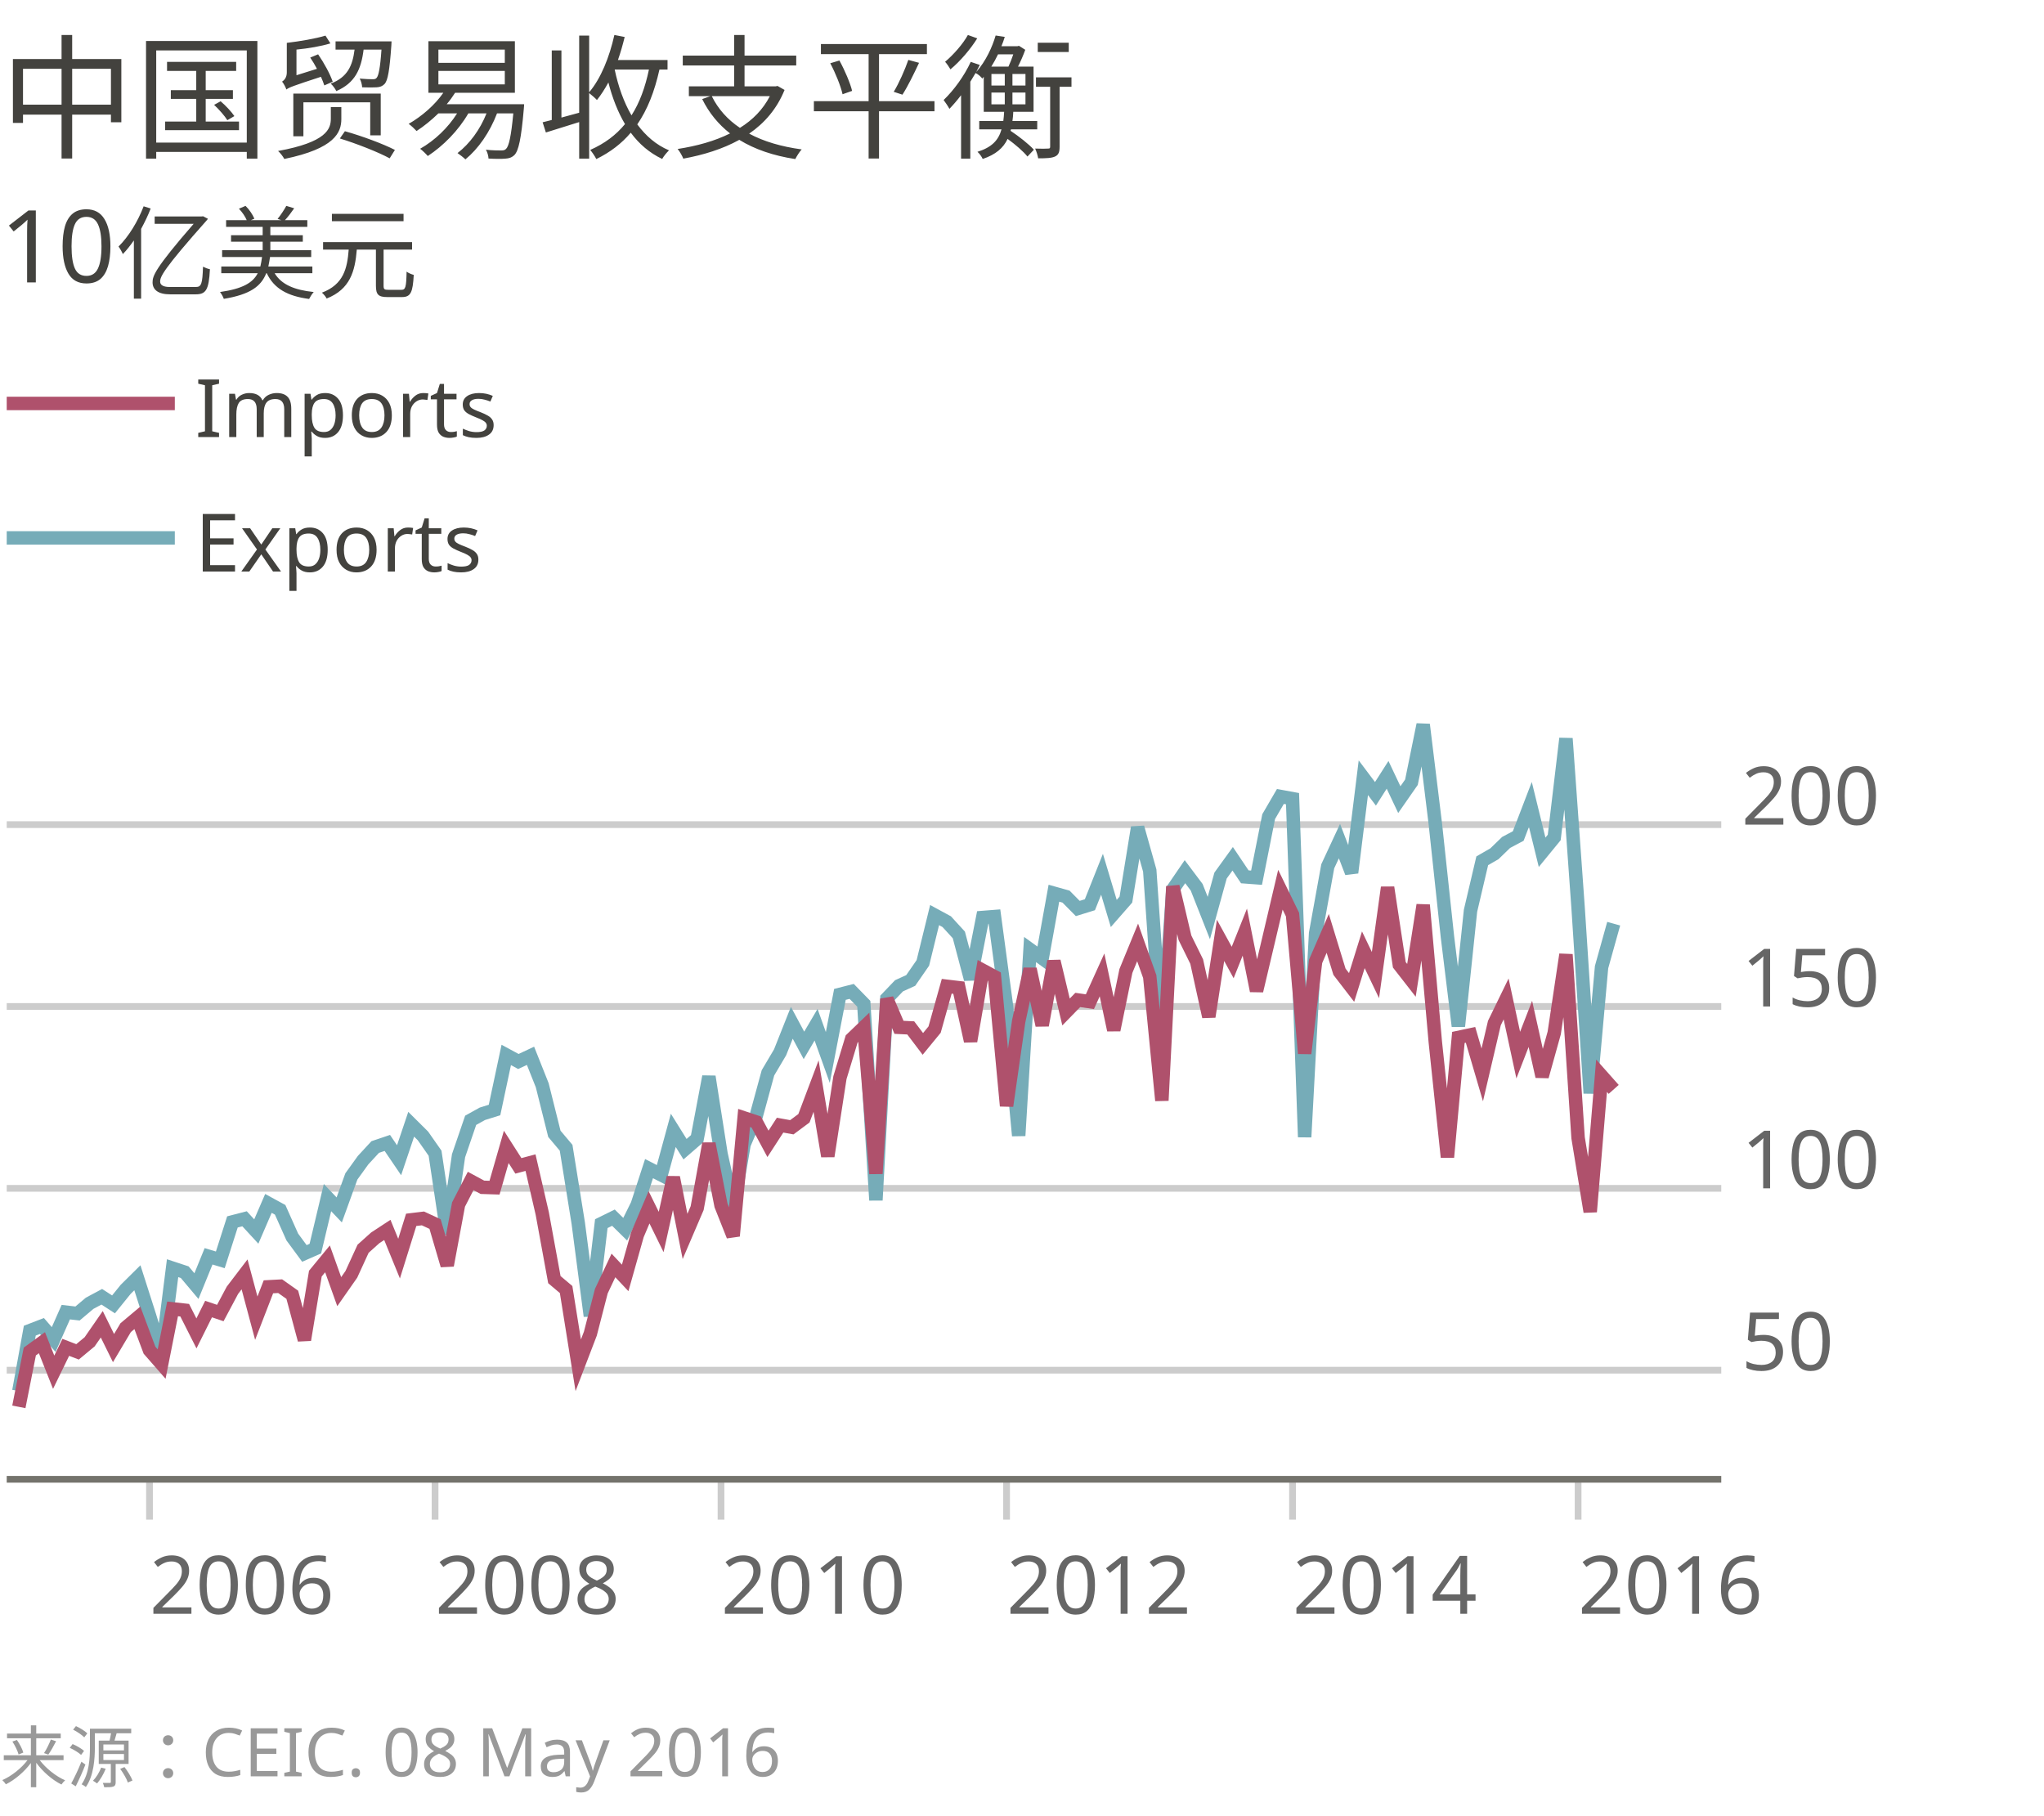
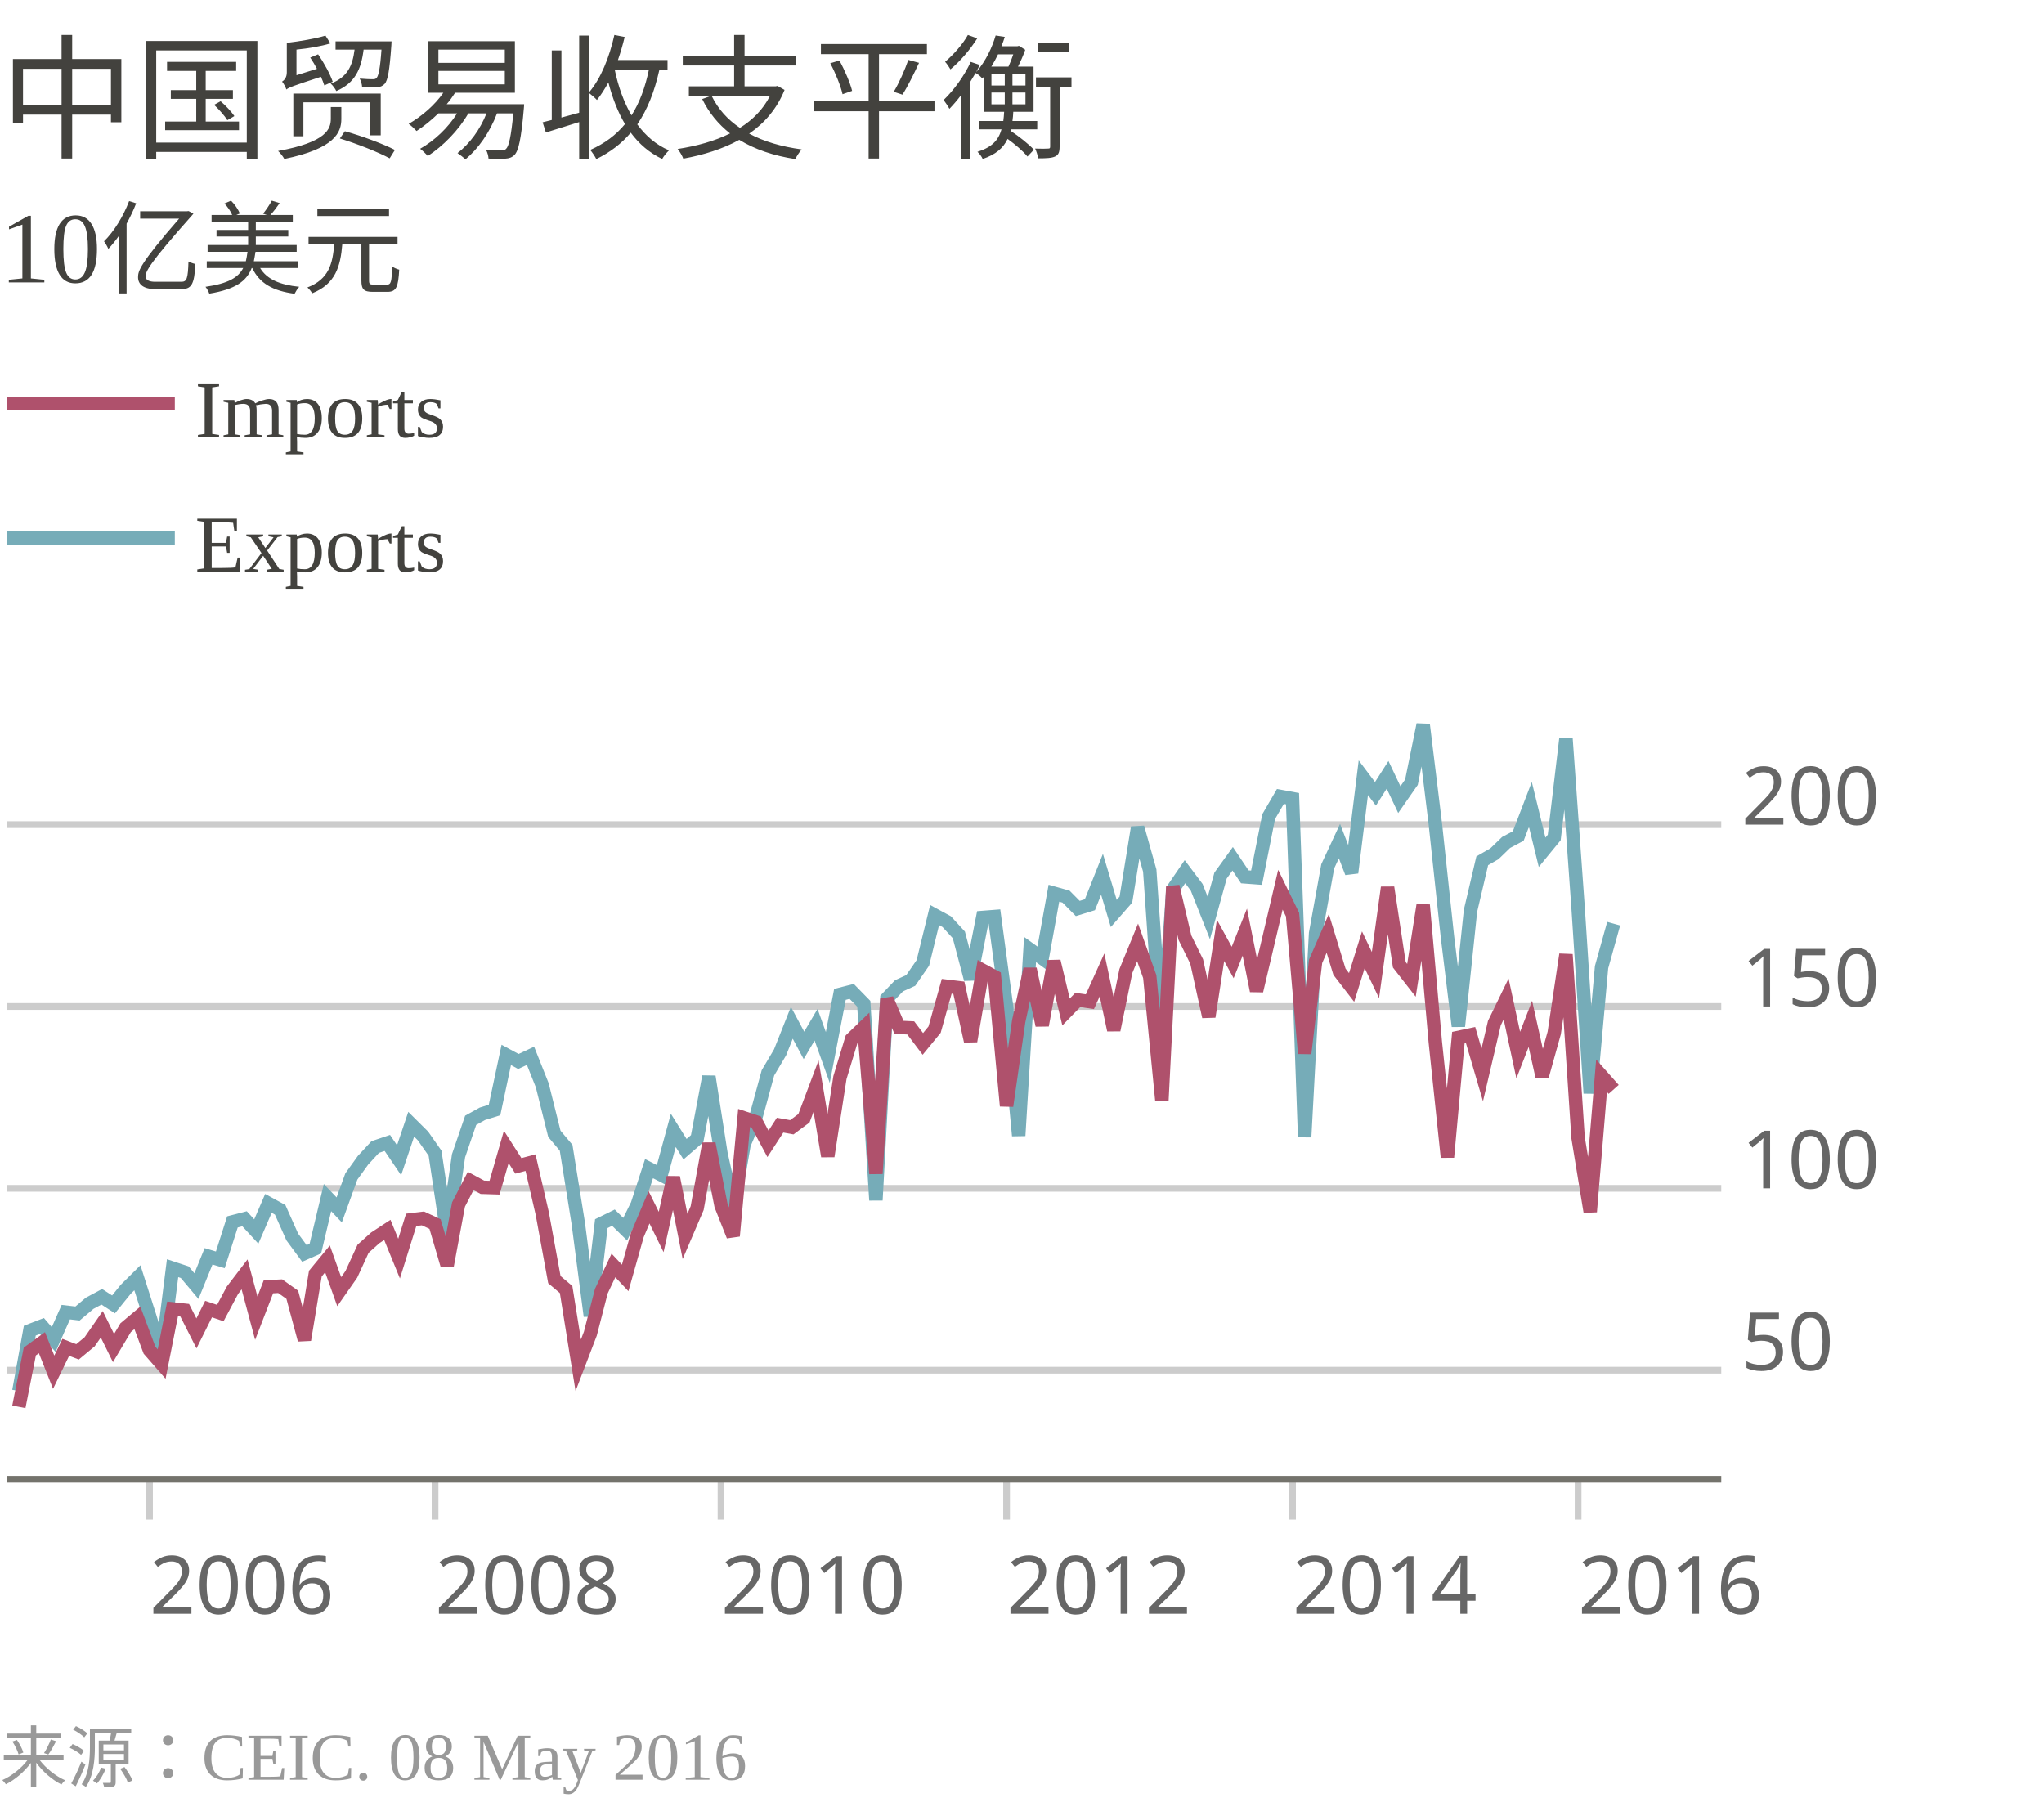
<svg xmlns="http://www.w3.org/2000/svg" viewBox="0 0 304 270">
-   <text class="chart-title" font-family="MetricWeb,sans-serif" fill="#43423e" font-size="20" y="22">中国贸易收支平衡</text>
-   <text class="chart-subtitle" font-family="MetricWeb,sans-serif" fill="#43423e" font-size="15" y="42">10亿美元</text>
-   <text class="chart-source" font-family="MetricWeb,sans-serif" font-size="10" fill-opacity="0.4" y="265">来源：CEIC. 08 May 2016</text>
+   <text class="chart-title" fill="#43423e" font-size="20" y="22">中国贸易收支平衡</text>
+   <text class="chart-subtitle" fill="#43423e" font-size="15" y="42">10亿美元</text>
+   <text class="chart-source" font-size="10" fill-opacity="0.4" y="265">来源：CEIC. 08 May 2016</text>
  <g transform="translate(1,100)">
    <g transform="translate(0,120)" class="x axis">
      <g class="tick" style="" transform="translate(21.23546,0)">
        <line y2="6" x2="0" fill="none" stroke="#000" stroke-opacity="0.2" />
        <text dy="0" style="" y="20" x="0" font-family="MetricWeb,sans-serif" fill-opacity="0.6" font-size="12" text-anchor="start">2006</text>
      </g>
      <g class="tick" style="" transform="translate(63.70637,0)">
        <line y2="6" x2="0" fill="none" stroke="#000" stroke-opacity="0.2" />
        <text dy="0" style="" y="20" x="0" font-family="MetricWeb,sans-serif" fill-opacity="0.6" font-size="12" text-anchor="start">2008</text>
      </g>
      <g class="tick" style="" transform="translate(106.2355,0)">
        <line y2="6" x2="0" fill="none" stroke="#000" stroke-opacity="0.2" />
        <text dy="0" style="" y="20" x="0" font-family="MetricWeb,sans-serif" fill-opacity="0.6" font-size="12" text-anchor="start">2010</text>
      </g>
      <g class="tick" style="" transform="translate(148.7064,0)">
        <line y2="6" x2="0" fill="none" stroke="#000" stroke-opacity="0.2" />
        <text dy="0" style="" y="20" x="0" font-family="MetricWeb,sans-serif" fill-opacity="0.6" font-size="12" text-anchor="start">2012</text>
      </g>
      <g class="tick" style="" transform="translate(191.2355,0)">
        <line y2="6" x2="0" fill="none" stroke="#000" stroke-opacity="0.2" />
        <text dy="0" style="" y="20" x="0" font-family="MetricWeb,sans-serif" fill-opacity="0.6" font-size="12" text-anchor="start">2014</text>
      </g>
      <g class="tick" style="" transform="translate(233.7064,0)">
        <line y2="6" x2="0" fill="none" stroke="#000" stroke-opacity="0.2" />
        <text dy="0" style="" y="20" x="0" font-family="MetricWeb,sans-serif" fill-opacity="0.6" font-size="12" text-anchor="start">2016</text>
      </g>
      <path class="domain" d="M0,0V0H255V0" fill="none" stroke="#74736c" />
    </g>
    <g transform="translate(255,0)" class="y axis">
      <g class="tick" style="" transform="translate(0,103.7727)">
        <line x2="-255" y2="0" fill="none" stroke="#000" stroke-opacity="0.2" />
        <text dy="0" style="text-anchor: start;" x="3" y="0" font-family="MetricWeb,sans-serif" fill-opacity="0.6" font-size="12">50</text>
      </g>
      <g class="tick" style="" transform="translate(0,76.72727)">
        <line x2="-255" y2="0" fill="none" stroke="#000" stroke-opacity="0.2" />
        <text dy="0" style="text-anchor: start;" x="3" y="0" font-family="MetricWeb,sans-serif" fill-opacity="0.6" font-size="12">100</text>
      </g>
      <g class="tick" style="" transform="translate(0,49.68182)">
        <line x2="-255" y2="0" fill="none" stroke="#000" stroke-opacity="0.2" />
        <text dy="0" style="text-anchor: start;" x="3" y="0" font-family="MetricWeb,sans-serif" fill-opacity="0.6" font-size="12">150</text>
      </g>
      <g class="tick" style="" transform="translate(0,22.63636)">
        <line x2="-255" y2="0" fill="none" stroke="#000" stroke-opacity="0.2" />
        <text dy="0" style="text-anchor: start;" x="3" y="0" font-family="MetricWeb,sans-serif" fill-opacity="0.6" font-size="12">200</text>
      </g>
      <path class="domain" d="M-255,1H0V120H-255" fill="none" stroke="#000" stroke-opacity="0" />
    </g>
    <g class="chart-key" transform="translate(0,-35)">
      <g class="key-element" transform="translate(0,0)">
-         <text x="28" font-family="MetricWeb,sans-serif" font-size="12" fill="#43423e">Imports</text>
+         <text x="28" font-size="12" fill="#43423e">Imports</text>
        <line x1="0" x2="25" y1="-5" y2="-5" stroke-width="2" fill="none" stroke="#af516c" />
      </g>
      <g class="key-element" transform="translate(0,20)">
-         <text x="28" font-family="MetricWeb,sans-serif" font-size="12" fill="#43423e">Exports</text>
+         <text x="28" font-size="12" fill="#43423e">Exports</text>
        <line x1="0" x2="25" y1="-5" y2="-5" stroke-width="2" fill="none" stroke="#76acb8" />
      </g>
    </g>
    <g>
      <path d="M1.804,106.871L3.433,97.894L5.236,97.2L6.982,99.214L8.785,95.14L10.53,95.343L12.334,93.82L14.138,92.854L15.883,93.987L17.687,91.755L19.432,90.027L21.235,95.665L23.039,101.551L24.668,88.602L26.472,89.196L28.217,91.27L30.021,86.836L31.766,87.363L33.569,81.722L35.373,81.255L37.118,83.149L38.922,78.97L40.667,79.922L42.471,83.965L44.274,86.412L45.903,85.693L47.707,78.107L49.452,79.938L51.256,74.96L53.001,72.538L54.805,70.585L56.608,69.976L58.354,72.549L60.157,67.196L61.903,68.93L63.706,71.505L65.51,83.56L67.197,71.879L69.001,66.608L70.746,65.641L72.55,65.08L74.295,56.889L76.099,57.864L77.902,57.019L79.648,61.405L81.451,68.621L83.196,70.692L85,81.891L86.804,95.716L88.433,81.979L90.236,81.09L91.982,82.808L93.785,79.155L95.53,73.795L97.334,74.722L99.138,68.106L100.883,70.906L102.687,69.342L104.432,60.108L106.235,71.602L108.039,79.69L109.668,70.176L111.472,65.952L113.217,59.549L115.021,56.5L116.766,52.105L118.569,55.468L120.373,52.394L122.118,57.265L123.922,47.883L125.667,47.438L127.471,49.285L129.274,78.493L130.903,48.492L132.707,46.607L134.452,45.81L136.256,43.201L138.001,36.09L139.805,37.07L141.608,39.041L143.354,45.63L145.157,36.449L146.903,36.312L148.706,49.715L150.51,68.9L152.197,41.212L154.001,42.514L155.746,32.837L157.55,33.344L159.295,35.11L161.099,34.551L162.902,30.02L164.648,35.85L166.451,33.789L168.196,23.053L170,29.47L171.804,55.433L173.433,32.27L175.236,29.635L176.982,31.958L178.785,36.529L180.53,30.214L182.334,27.716L184.138,30.401L185.883,30.531L187.687,21.444L189.432,18.448L191.235,18.779L193.039,69.104L194.668,38.805L196.472,28.835L198.217,25.085L200.021,29.783L201.766,15.663L203.569,18.057L205.373,15.233L207.118,18.922L208.922,16.329L210.667,7.755L212.471,22.497L214.274,39.301L215.903,52.62L217.707,35.439L219.452,28.014L221.256,26.977L223.001,25.289L224.805,24.33L226.608,19.632L228.354,26.75L230.157,24.549L231.903,9.826L233.706,34.977L235.51,62.585L237.197,43.833L239.001,37.369" stroke-width="2" fill="none" stroke="#76acb8" />
      <path d="M1.804,109.227L3.433,100.995L5.236,99.683L6.982,104.076L8.785,100.375L10.53,101.047L12.334,99.55L14.138,96.945L15.883,100.486L17.687,97.451L19.432,95.986L21.235,100.798L23.039,102.862L24.668,94.655L26.472,94.853L28.217,98.304L30.021,94.681L31.766,95.273L33.569,91.889L35.373,89.524L37.118,96.039L38.922,91.372L40.667,91.279L42.471,92.555L44.274,99.262L45.903,89.41L47.707,87.219L49.452,92.094L51.256,89.515L53.001,85.713L54.805,84.094L56.608,82.911L58.354,87.181L60.157,81.412L61.903,81.201L63.706,82.042L65.51,88.188L67.197,79.131L69.001,75.63L70.746,76.572L72.55,76.629L74.295,70.563L76.099,73.386L77.902,72.906L79.648,80.466L81.451,90.305L83.196,91.777L85,103.046L86.804,98.335L88.433,92.019L90.236,88.195L91.982,90.05L93.785,83.664L95.53,79.545L97.334,83.221L99.138,75.101L100.883,83.881L102.687,79.67L104.432,70.077L106.235,79.266L108.039,83.808L109.668,66.262L111.472,66.861L113.217,70.113L115.021,67.33L116.766,67.646L118.569,66.306L120.373,61.522L122.118,71.949L123.922,60.264L125.667,54.513L127.471,52.779L129.274,74.541L130.903,48.567L132.707,52.785L134.452,52.868L136.256,55.249L138.001,53.12L139.805,46.676L141.608,46.891L143.354,54.843L145.157,44.307L146.903,45.248L148.706,64.47L150.51,51.87L152.197,44.105L154.001,52.481L155.746,42.952L157.55,50.503L159.295,48.712L161.099,48.972L162.902,44.986L164.648,53.185L166.451,44.409L168.196,40.156L170,45.236L171.804,63.669L173.433,31.825L175.236,39.459L176.982,43.006L178.785,51.201L180.53,39.852L182.334,43.142L184.138,38.627L185.883,47.357L187.687,39.727L189.432,32.318L191.235,36.017L193.039,56.669L194.668,42.972L196.472,38.816L198.217,44.515L200.021,46.856L201.766,41.249L203.569,45.014L205.373,31.981L207.118,43.482L208.922,45.795L210.667,34.59L212.471,54.969L214.274,72.091L215.903,54.286L217.707,53.903L219.452,59.856L221.256,52.15L223.001,48.561L224.805,56.915L226.608,52.271L228.354,60.093L230.157,53.62L231.903,41.95L233.706,69.209L235.51,80.215L237.197,59.983L239.001,62.014" stroke-width="2" fill="none" stroke="#af516c" />
    </g>
  </g>
</svg>
